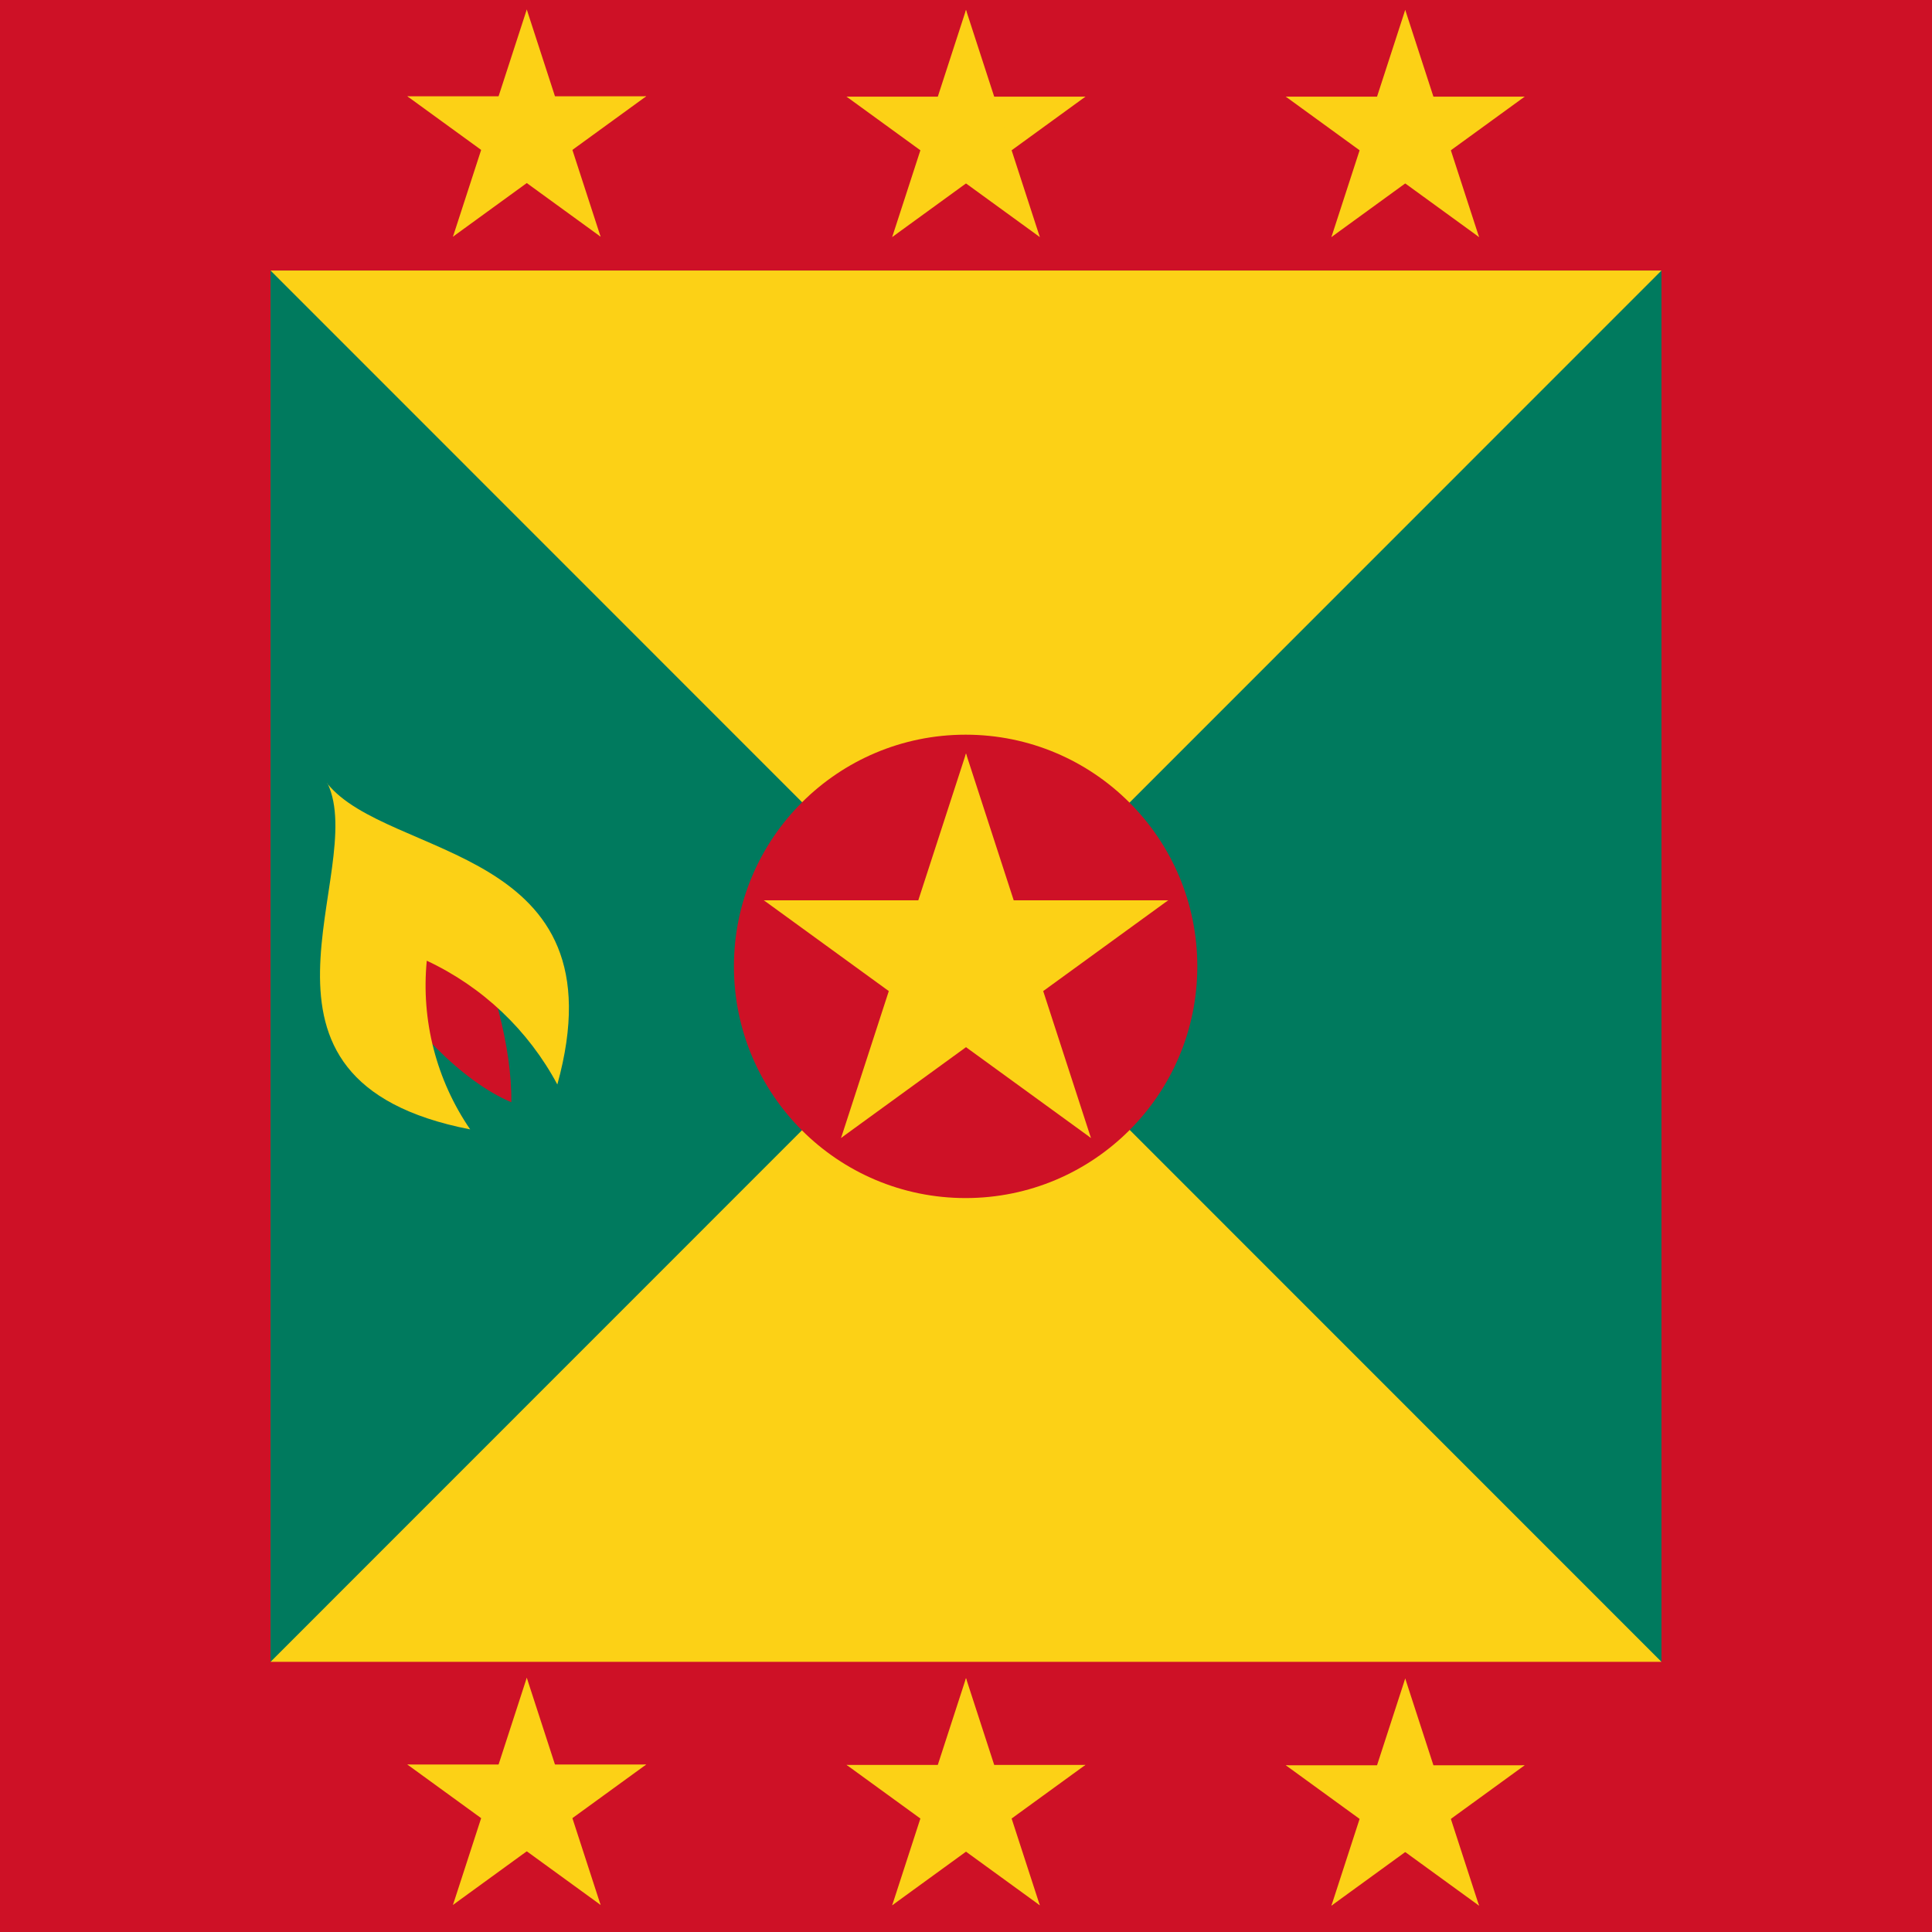
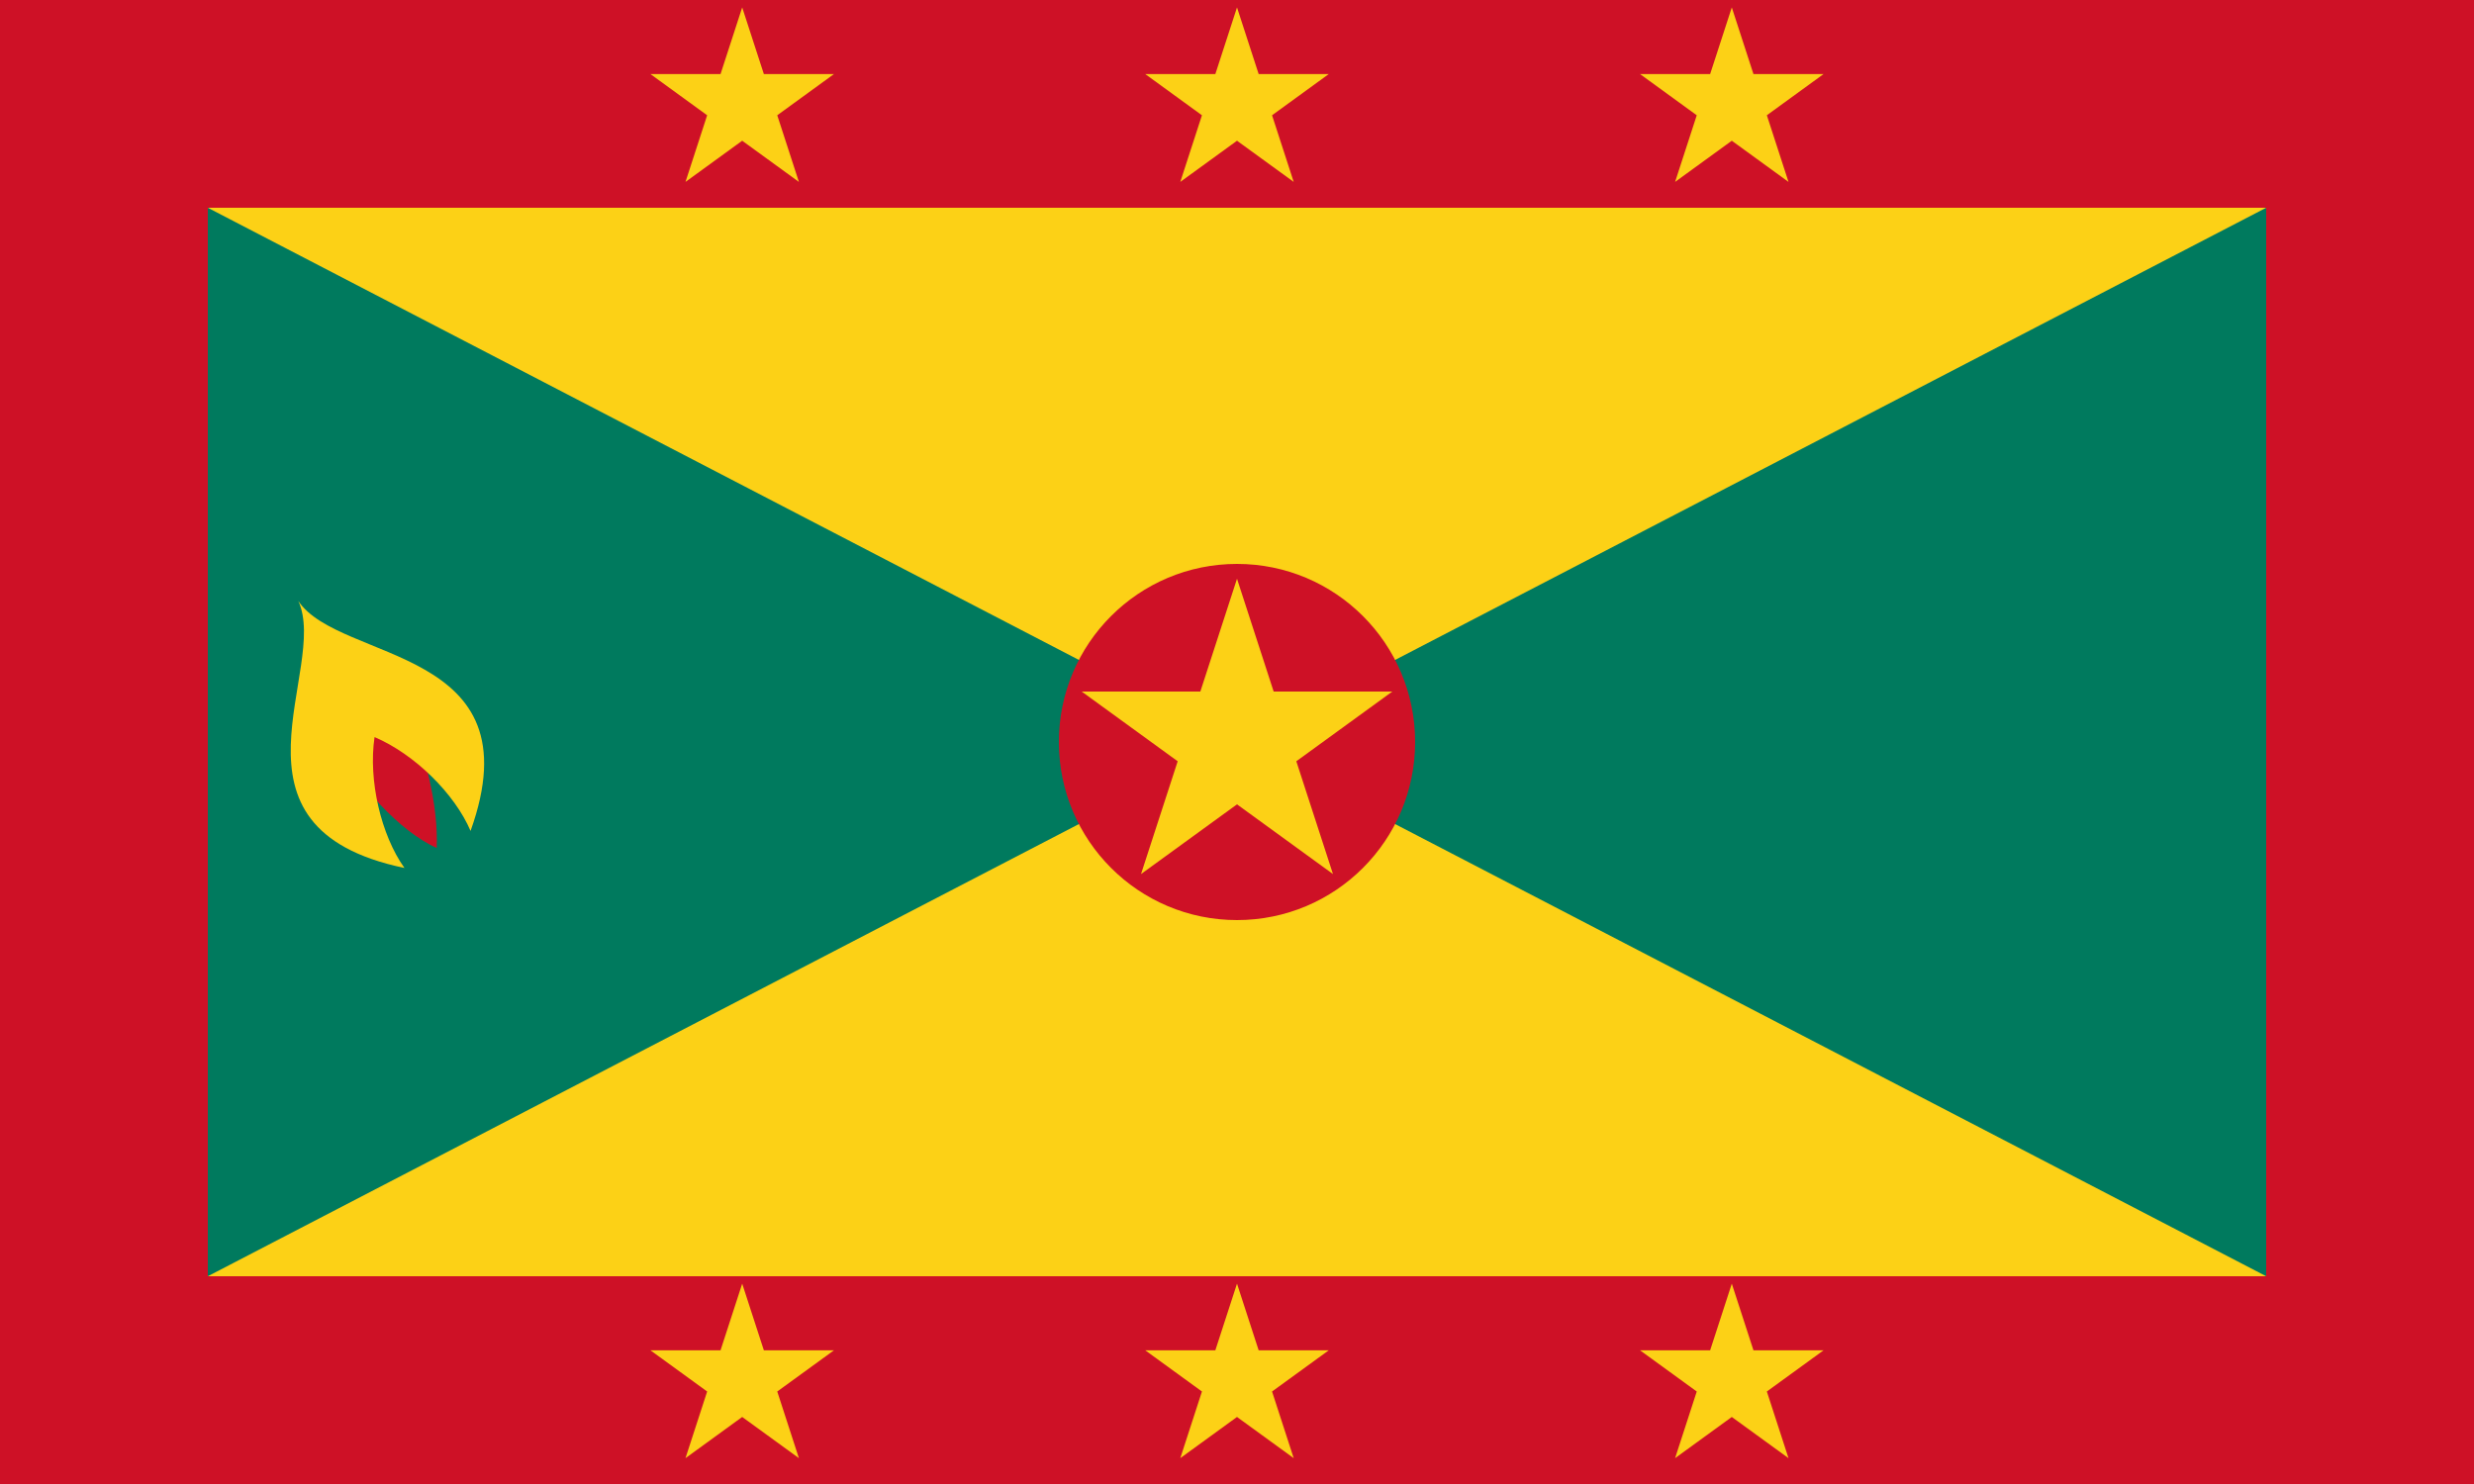
- <svg xmlns="http://www.w3.org/2000/svg" xmlns:xlink="http://www.w3.org/1999/xlink" id="flag-icons-gd" viewBox="0 0 512 512">
+ <svg xmlns="http://www.w3.org/2000/svg" xmlns:xlink="http://www.w3.org/1999/xlink" width="1000" height="600" viewBox="0 0 500 300">
+   <path fill="#ce1126" d="M0 0h500v300H0z" />
+   <path fill="#007a5e" d="M42 42h416v216H42z" />
+   <path d="M42 42h416L42 258h416z" fill="#fcd116" />
+   <circle r="36" cy="150" cx="250" fill="#ce1126" />
+   <path d="M67.944 150.113c4.262 8.515 12.757 17.893 20.313 21.321.367-8.513-2.341-19.515-6.224-28.33z" fill="#ce1126" />
+   <path d="M60.284 121.487c6.35 13.695-17.533 45.856 21.453 53.976-4.736-6.643-7.33-17.752-6.04-26.456 8.095 3.448 16.212 11.464 19.402 18.972 13.444-37.484-26.456-33.922-34.815-46.492z" fill="#fcd116" />
+   <use xlink:href="#a" fill="#fcd116" />
+   <use xlink:href="#a" x="100" fill="#fcd116" />
+   <use xlink:href="#a" x="200" fill="#fcd116" />
+   <use xlink:href="#a" x="200" y="-258" fill="#fcd116" />
+   <use xlink:href="#a" x="100" y="-258" fill="#fcd116" />
+   <use xlink:href="#a" y="-258" fill="#fcd116" />
+   <path d="m250 117-19.397 59.697 50.782-36.895h-62.769l50.782 36.895z" fill="#fcd116" />
  <defs>
-     <g id="gd-c">
-       <g id="gd-b">
-         <path id="gd-a" fill="#fcd116" d="M0-1v1h.5" transform="rotate(18 0 -1)" />
-         <use xlink:href="#gd-a" width="100%" height="100%" transform="scale(-1 1)" />
-       </g>
-       <use xlink:href="#gd-b" width="100%" height="100%" transform="rotate(72)" />
-       <use xlink:href="#gd-b" width="100%" height="100%" transform="rotate(144)" />
-       <use xlink:href="#gd-b" width="100%" height="100%" transform="rotate(-144)" />
-       <use xlink:href="#gd-b" width="100%" height="100%" transform="rotate(-72)" />
-     </g>
+     <path id="a" d="m150 259.5-11.462 35.276 30.007-21.802h-37.091l30.007 21.802z" />
  </defs>
-   <path fill="#ce1126" d="M0 0h512v512H0z" />
-   <path fill="#007a5e" d="M71.7 71.7h368.6v368.6H71.7z" />
-   <path fill="#fcd116" d="M71.7 71.7h368.6L71.7 440.4h368.6z" />
-   <circle cx="255.9" cy="256.1" r="61.4" fill="#ce1126" />
-   <use xlink:href="#gd-c" width="100%" height="100%" transform="translate(256 256)scale(56.32)" />
-   <use xlink:href="#gd-d" width="100%" height="100%" x="-100" transform="translate(-16.4 -.1)" />
-   <use xlink:href="#gd-c" id="gd-d" width="100%" height="100%" transform="translate(256 35.9)scale(33.28)" />
-   <use xlink:href="#gd-d" width="100%" height="100%" x="100" transform="translate(16.4)" />
-   <path fill="#ce1126" d="M99.8 256.8c7.7 14.3 22.6 29.8 35.7 35.3.2-14.5-5-33.2-12-48z" />
-   <path fill="#fcd116" d="M86.8 207.6c11.1 23.3-29 78.7 37.8 91.7a67.5 67.5 0 0 1-11.5-44.7 75.5 75.5 0 0 1 34.6 32.8c17.5-63.4-44.8-59.5-61-79.8z" />
-   <use xlink:href="#gd-d" width="100%" height="100%" x="-100" transform="translate(-16.4 442)" />
-   <use xlink:href="#gd-c" width="100%" height="100%" transform="translate(256 478)scale(33.28)" />
-   <use xlink:href="#gd-d" width="100%" height="100%" x="100" transform="translate(16.4 442.2)" />
</svg>
